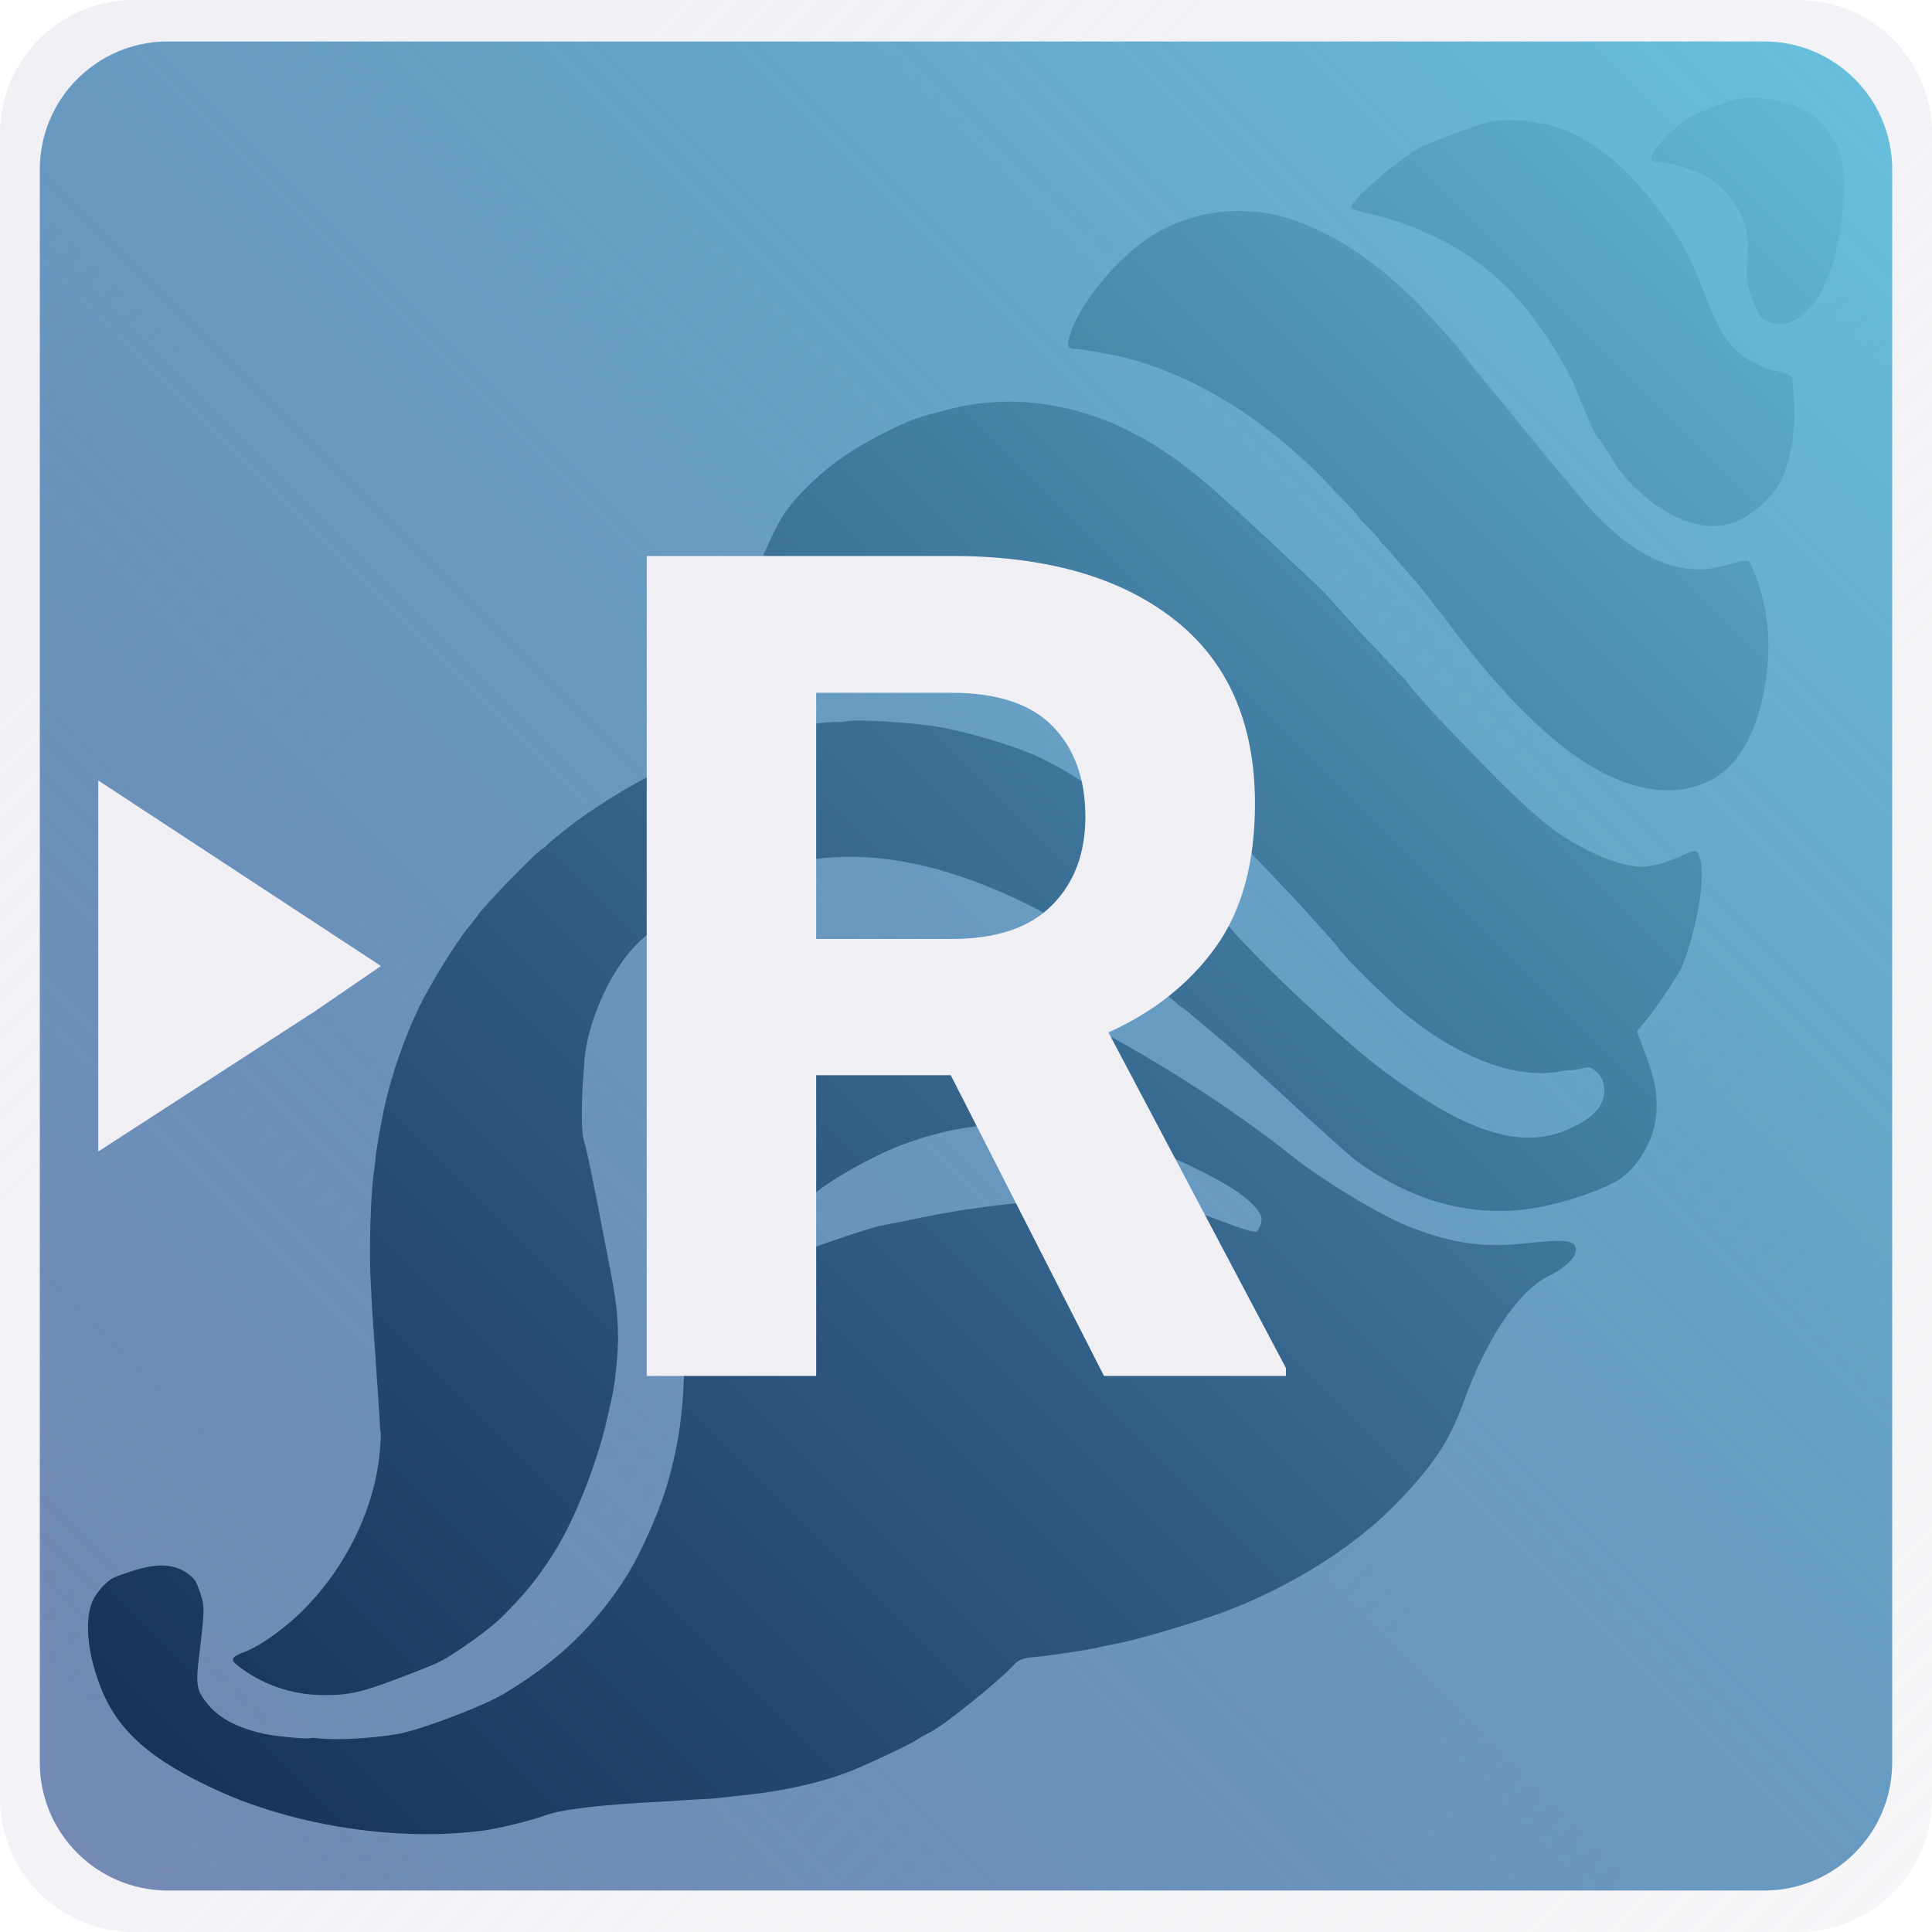
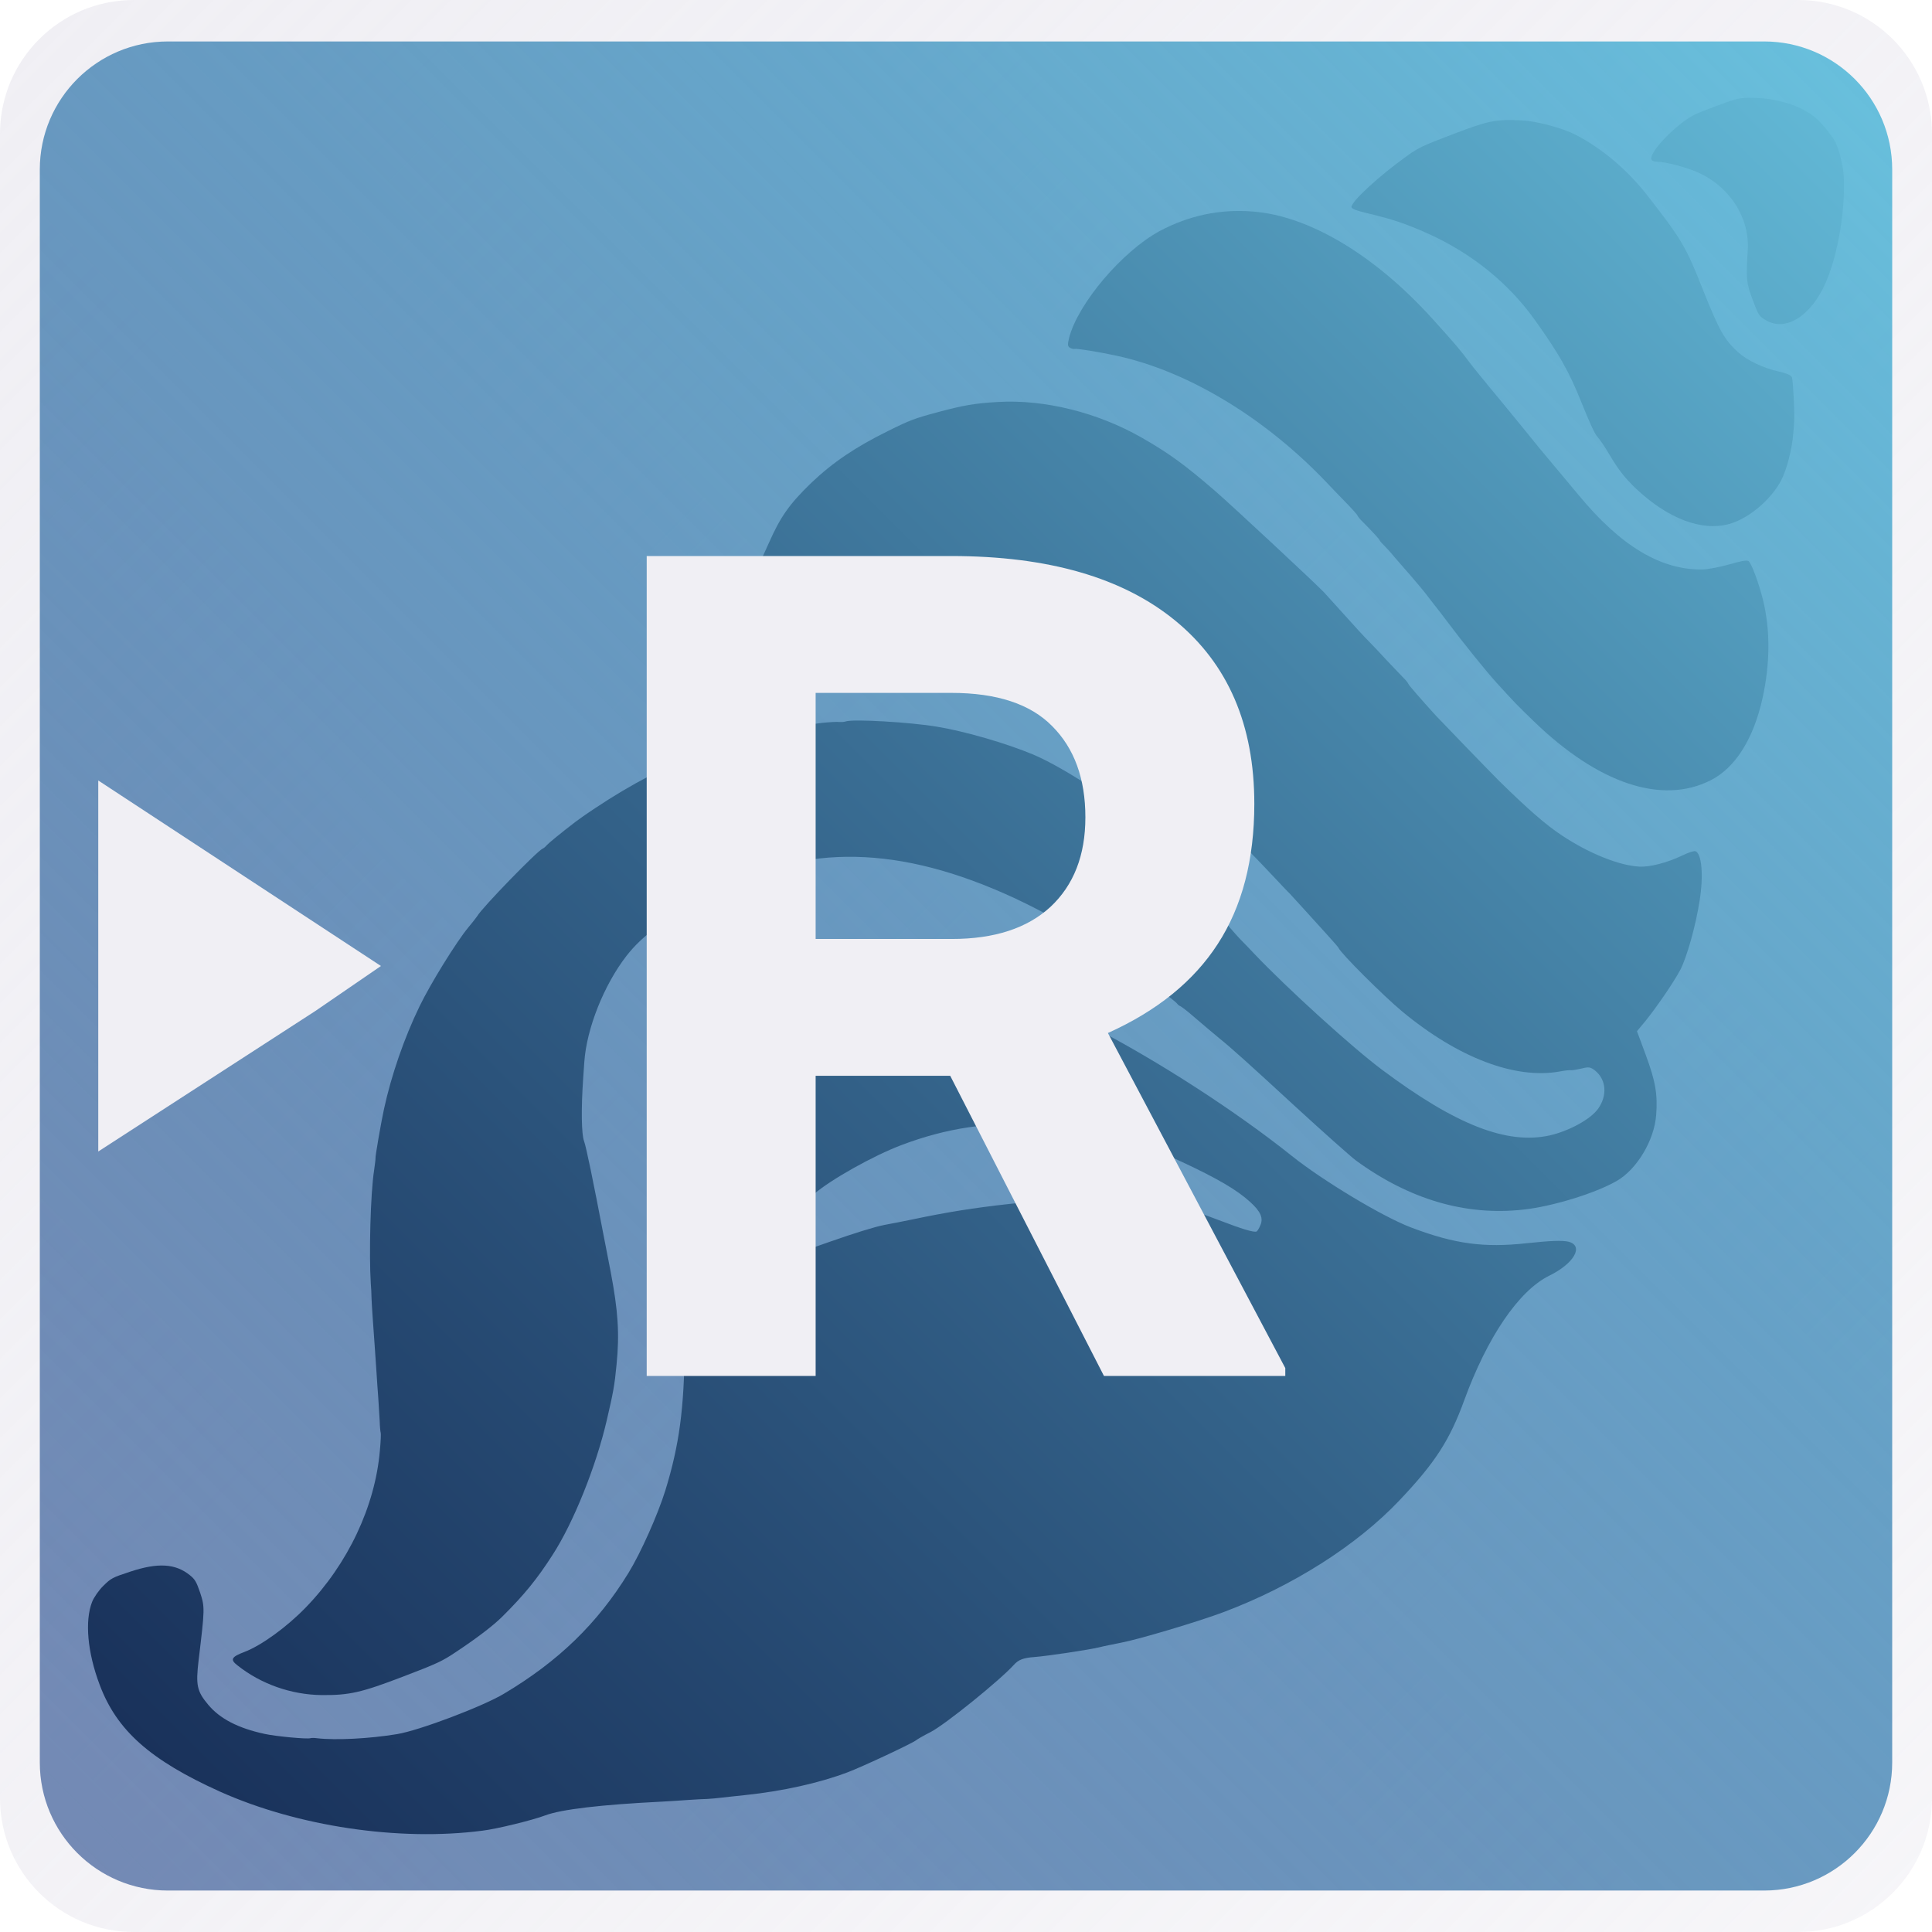
<svg xmlns="http://www.w3.org/2000/svg" xmlns:xlink="http://www.w3.org/1999/xlink" width="1024" height="1024" viewBox="0 0 270.933 270.933" version="1.1" id="svg5" xml:space="preserve">
  <defs id="defs2">
    <linearGradient id="linearGradient6356">
      <stop style="stop-color:#f0eff4;stop-opacity:0.6;" offset="0" id="stop6352" />
      <stop style="stop-color:#f0eff4;stop-opacity:1;" offset="1" id="stop6354" />
    </linearGradient>
    <linearGradient id="linearGradient1033">
      <stop style="stop-color:#224488;stop-opacity:0.6;" offset="0" id="stop1029" />
      <stop style="stop-color:#68c3df;stop-opacity:1;" offset="1" id="stop1031" />
    </linearGradient>
    <linearGradient xlink:href="#linearGradient1033" id="linearGradient1035" x1="0" y1="270.933" x2="270.933" y2="0" gradientUnits="userSpaceOnUse" gradientTransform="translate(5.581687,5.814262)" />
    <linearGradient xlink:href="#linearGradient6356" id="linearGradient6349" gradientUnits="userSpaceOnUse" gradientTransform="matrix(1.042974,0,0,1.044845,-270.9333,-9.0820311e-7)" x1="0" y1="270.933" x2="270.933" y2="0" />
  </defs>
  <g id="layer2" style="display:inline">
    <rect style="display:inline;fill:url(#linearGradient6349);fill-opacity:1;fill-rule:evenodd;stroke-width:0.276" id="rect967-8" width="270.933" height="270.933" x="-270.933" y="0" ry="18.763" transform="rotate(-90)" />
  </g>
  <g id="layer1" style="display:inline">
    <g transform="matrix(0.00844603,0.02236928,0.02236928,-0.00844603,-5.765042,184.7271)" fill="#000000" stroke="none" id="g10415">
      <path d="m -2572.171,12729.092 c -43,-8 -124,-36 -155,-53 -100,-53 -192,-168 -246,-304 -30,-78 -32,-88 -32,-227 -1,-125 2,-155 22,-220 39,-125 105,-240 137,-240 8,0 19,12 24,26 20,52 99,161 156,215 144,136 350,176 519,99 153,-69 174,-75 282,-75 98,0 102,1 139,31 106,85 68,261 -88,410 -128,123 -361,258 -543,315 -62,20 -171,31 -215,23 z" id="path10405" />
      <path d="m -1422.171,11940.092 c -48,-73 -124,-146 -184,-177 -100,-51 -157,-60 -416,-65 -275,-4 -320,-12 -630,-108 -184,-56 -359,-154 -487,-270 -64,-58 -156,-185 -190,-265 -61,-141 -68,-181 -67,-405 0,-185 3,-220 23,-295 52,-196 135,-402 166,-414 10,-3 31,20 66,72 86,128 139,192 239,293 199,199 438,339 695,407 237,63 354,81 550,85 120,2 201,8 220,16 17,7 66,19 110,27 112,19 169,37 250,75 235,114 377,274 392,441 11,118 -47,281 -133,377 -46,51 -148,123 -229,161 -27,13 -58,27 -67,31 -37,18 -227,79 -246,79 -13,0 -33,-21 -62,-65 z" id="path10407" />
      <path d="m -441.171,11386.092 c -10,-6 -17,-42 -22,-113 -5,-56 -17,-126 -27,-155 -82,-231 -299,-403 -667,-528 -22,-8 -119,-41 -215,-75 -96,-34 -188,-65 -205,-70 -16,-5 -136,-45 -265,-89 -129,-45 -251,-85 -270,-90 -79,-22 -129,-40 -315,-113 -468,-184 -819,-463 -959,-762 -83,-176 -111,-360 -86,-553 34,-248 229,-599 399,-718 34,-23 43,-25 56,-15 8,7 15,17 15,22 0,11 67,128 126,219 231,356 640,679 1120,884 60,25 118,50 129,55 77,34 119,50 127,50 6,0 24,6 41,14 76,34 130,56 139,56 6,0 24,7 41,15 18,8 50,21 72,28 22,8 85,31 140,52 55,20 120,43 145,50 25,8 59,18 75,23 17,6 64,20 105,32 152,44 356,111 445,146 156,62 163,65 290,125 475,224 724,529 690,847 -17,162 -138,322 -345,457 -170,111 -354,182 -529,204 -102,13 -231,14 -250,2 z" id="path10409" />
      <path d="m 1039.829,10493.092 c -5,-8 -7,-42 -3,-83 8,-96 -3,-201 -29,-258 -48,-108 -176,-247 -330,-358 -91,-66 -212,-131 -430,-232 -64,-29 -439,-191 -490,-212 -121,-48 -221,-85 -231,-85 -6,0 -25,-6 -42,-14 -18,-8 -77,-33 -132,-56 -55,-22 -113,-46 -130,-54 -49,-22 -124,-52 -225,-91 -52,-20 -117,-46 -145,-57 -57,-23 -671,-327 -785,-389 -206,-112 -300,-173 -444,-292 -229,-189 -413,-455 -494,-717 -40,-127 -53,-196 -68,-349 -14,-139 -14,-170 0,-310 21,-215 58,-370 126,-531 70,-162 121,-238 240,-355 170,-166 310,-339 465,-574 l 90,-136 47,-3 c 77,-5 78,-3 78,308 0,338 21,501 96,740 29,92 51,155 63,178 5,9 20,40 32,67 119,266 376,579 649,791 285,220 456,316 925,519 149,64 284,123 300,130 17,8 75,32 130,55 55,23 114,47 130,55 17,7 72,29 123,49 50,20 131,52 180,71 48,19 91,35 95,35 33,0 355,146 482,218 370,211 607,479 655,740 5,30 13,58 16,64 4,5 9,33 13,61 5,44 10,53 40,71 73,42 162,16 215,-63 42,-63 62,-205 46,-321 -37,-254 -251,-492 -705,-782 -182,-117 -646,-354 -905,-463 -36,-15 -83,-35 -105,-45 -22,-10 -87,-34 -145,-55 -58,-20 -116,-41 -130,-47 -14,-5 -65,-23 -115,-39 -170,-53 -423,-152 -460,-179 -5,-4 -41,-24 -80,-45 -151,-81 -403,-272 -516,-391 -117,-124 -267,-324 -351,-469 -81,-139 -218,-447 -218,-491 0,-8 -5,-24 -10,-35 -6,-11 -20,-54 -31,-97 -117,-459 -118,-920 -2,-1422 13,-58 29,-118 34,-135 31,-103 61,-192 69,-207 6,-10 10,-23 10,-28 0,-33 199,-457 235,-500 6,-8 26,-41 44,-73 52,-92 230,-324 332,-431 140,-148 319,-297 489,-407 66,-43 246,-149 253,-149 3,0 31,-15 64,-33 118,-67 447,-201 613,-252 25,-7 59,-18 75,-24 17,-6 59,-19 95,-30 75,-22 284,-85 350,-105 25,-8 79,-24 120,-36 41,-13 101,-31 133,-41 31,-11 62,-19 67,-19 6,0 48,-18 95,-41 297,-142 557,-411 708,-732 68,-144 117,-323 117,-429 0,-82 12,-95 59,-66 152,91 272,234 337,399 59,152 69,223 68,484 -1,220 -3,249 -27,350 -31,136 -66,253 -96,320 -74,166 -136,272 -235,405 -134,182 -397,423 -626,576 -142,95 -175,115 -285,169 -163,81 -292,120 -520,160 -55,9 -147,25 -205,35 -333,58 -535,90 -569,90 -43,0 -180,49 -346,125 -16,8 -56,25 -87,40 -180,82 -384,269 -496,452 -81,134 -119,276 -167,623 -80,592 127,1107 651,1622 123,120 254,232 384,329 129,95 520,349 538,349 3,0 13,6 21,14 9,7 41,27 71,43 84,46 152,84 185,103 73,43 194,106 531,275 198,100 387,199 420,220 324,212 531,485 616,815 43,164 60,427 37,572 -21,135 -145,292 -281,355 -109,51 -187,66 -351,67 l -148,1 -38,67 c -58,98 -155,237 -210,299 -56,62 -209,175 -340,249 -130,74 -254,109 -279,78 z" id="path10411" />
      <path d="m 2919.829,8988.092 c -21,-32 -42,-94 -78,-232 -63,-245 -145,-397 -326,-602 -117,-133 -440,-388 -641,-507 -357,-212 -795,-534 -1126,-832 -619,-554 -946,-1016 -1015,-1429 -20,-121 -20,-158 4,-316 30,-205 114,-431 206,-556 52,-71 153,-161 233,-207 40,-23 76,-42 79,-42 4,0 20,-7 36,-15 97,-51 294,-99 611,-150 212,-34 342,-57 385,-70 25,-8 61,-16 80,-20 40,-7 247,-70 300,-90 334,-129 526,-232 745,-402 117,-91 293,-265 378,-375 212,-274 339,-566 404,-933 26,-144 26,-542 0,-670 -32,-160 -92,-348 -143,-447 -8,-14 -14,-31 -14,-36 0,-19 -81,-185 -118,-242 -87,-135 -177,-215 -278,-250 -97,-34 -133,-28 -264,40 -268,140 -278,144 -365,148 -69,2 -85,0 -119,-20 -94,-55 -136,-149 -143,-319 -5,-111 -4,-119 22,-178 15,-34 44,-76 65,-95 89,-80 267,-130 470,-130 286,-1 518,121 835,438 352,354 646,880 759,1361 20,81 46,295 46,375 0,101 57,329 165,665 14,44 35,112 46,150 12,39 27,88 35,110 7,22 17,58 22,80 6,22 21,83 35,135 56,213 87,432 87,607 0,98 -25,417 -34,444 -3,8 -10,51 -15,97 -12,99 -141,488 -196,595 -19,36 -19,67 0,131 20,68 72,308 80,371 3,28 13,86 20,130 19,106 45,473 45,632 0,430 -90,865 -249,1193 -132,273 -226,400 -413,561 -301,259 -489,527 -509,724 -15,164 -92,256 -147,178 z m -727,-1658 c 14,-13 25,-28 25,-32 0,-18 -43,-74 -140,-183 -56,-63 -122,-142 -145,-175 -122,-171 -284,-573 -378,-940 -53,-207 -84,-357 -117,-570 -6,-38 -18,-110 -27,-160 -10,-58 -17,-179 -21,-338 -5,-243 -5,-249 -28,-277 -30,-35 -53,-41 -91,-25 -51,22 -93,99 -175,316 -45,122 -88,405 -88,584 0,279 53,528 167,775 154,337 255,481 504,725 168,164 271,247 364,294 74,38 117,40 150,6 z" id="path10413" />
    </g>
    <rect style="display:inline;fill:url(#linearGradient1035);fill-opacity:1;fill-rule:evenodd;stroke-width:0.265" id="rect967" width="259.77" height="259.305" x="5.582" y="5.814" ry="17.958" />
  </g>
  <g id="layer3">
    <g aria-label="&gt;" transform="matrix(0.8057321,0,0,1.241107,-36.21717,1.725976)" id="text10210" style="font-weight:bold;font-size:88.877px;font-family:Roboto;-inkscape-font-specification:'Roboto, Bold';fill:#f0eff4;stroke-width:2.086">
      <path d="m 62.052,107.759 10e-6,-8.896 V 86.798 l 49.2,20.961 -11.401,5.077 -37.799,15.883 v -12.108 z" style="stroke-width:2.086" id="path10239" />
    </g>
-     <text xml:space="preserve" style="font-weight:bold;font-size:161.732px;font-family:Roboto;-inkscape-font-specification:'Roboto, Bold';fill:#f0eff4;fill-opacity:1;stroke-width:3.797" x="80.424" y="192.957" id="text10300">
-       <tspan id="tspan10298" style="stroke-width:3.797" x="80.424" y="192.957">R</tspan>
-     </text>
+     <g aria-label="R" id="text10300" style="font-weight:bold;font-size:161.732px;font-family:Roboto;-inkscape-font-specification:'Roboto, Bold';fill:#f0eff4;stroke-width:3.797">
+       <path d="m 133.255,150.866 h -18.874 v 42.091 H 90.69 V 77.976 h 42.723 q 20.374,0 31.43,9.082 11.056,9.082 11.056,25.665 0,11.767 -5.133,19.664 -5.054,7.818 -15.399,12.477 l 24.876,46.988 v 1.106 h -25.429 z m -18.874,-19.19 h 19.111 q 8.924,0 13.82,-4.501 4.896,-4.58 4.896,-12.556 0,-8.134 -4.659,-12.793 -4.58,-4.659 -14.136,-4.659 h -19.032 z" style="stroke-width:3.797" id="path312" />
+     </g>
  </g>
</svg>
